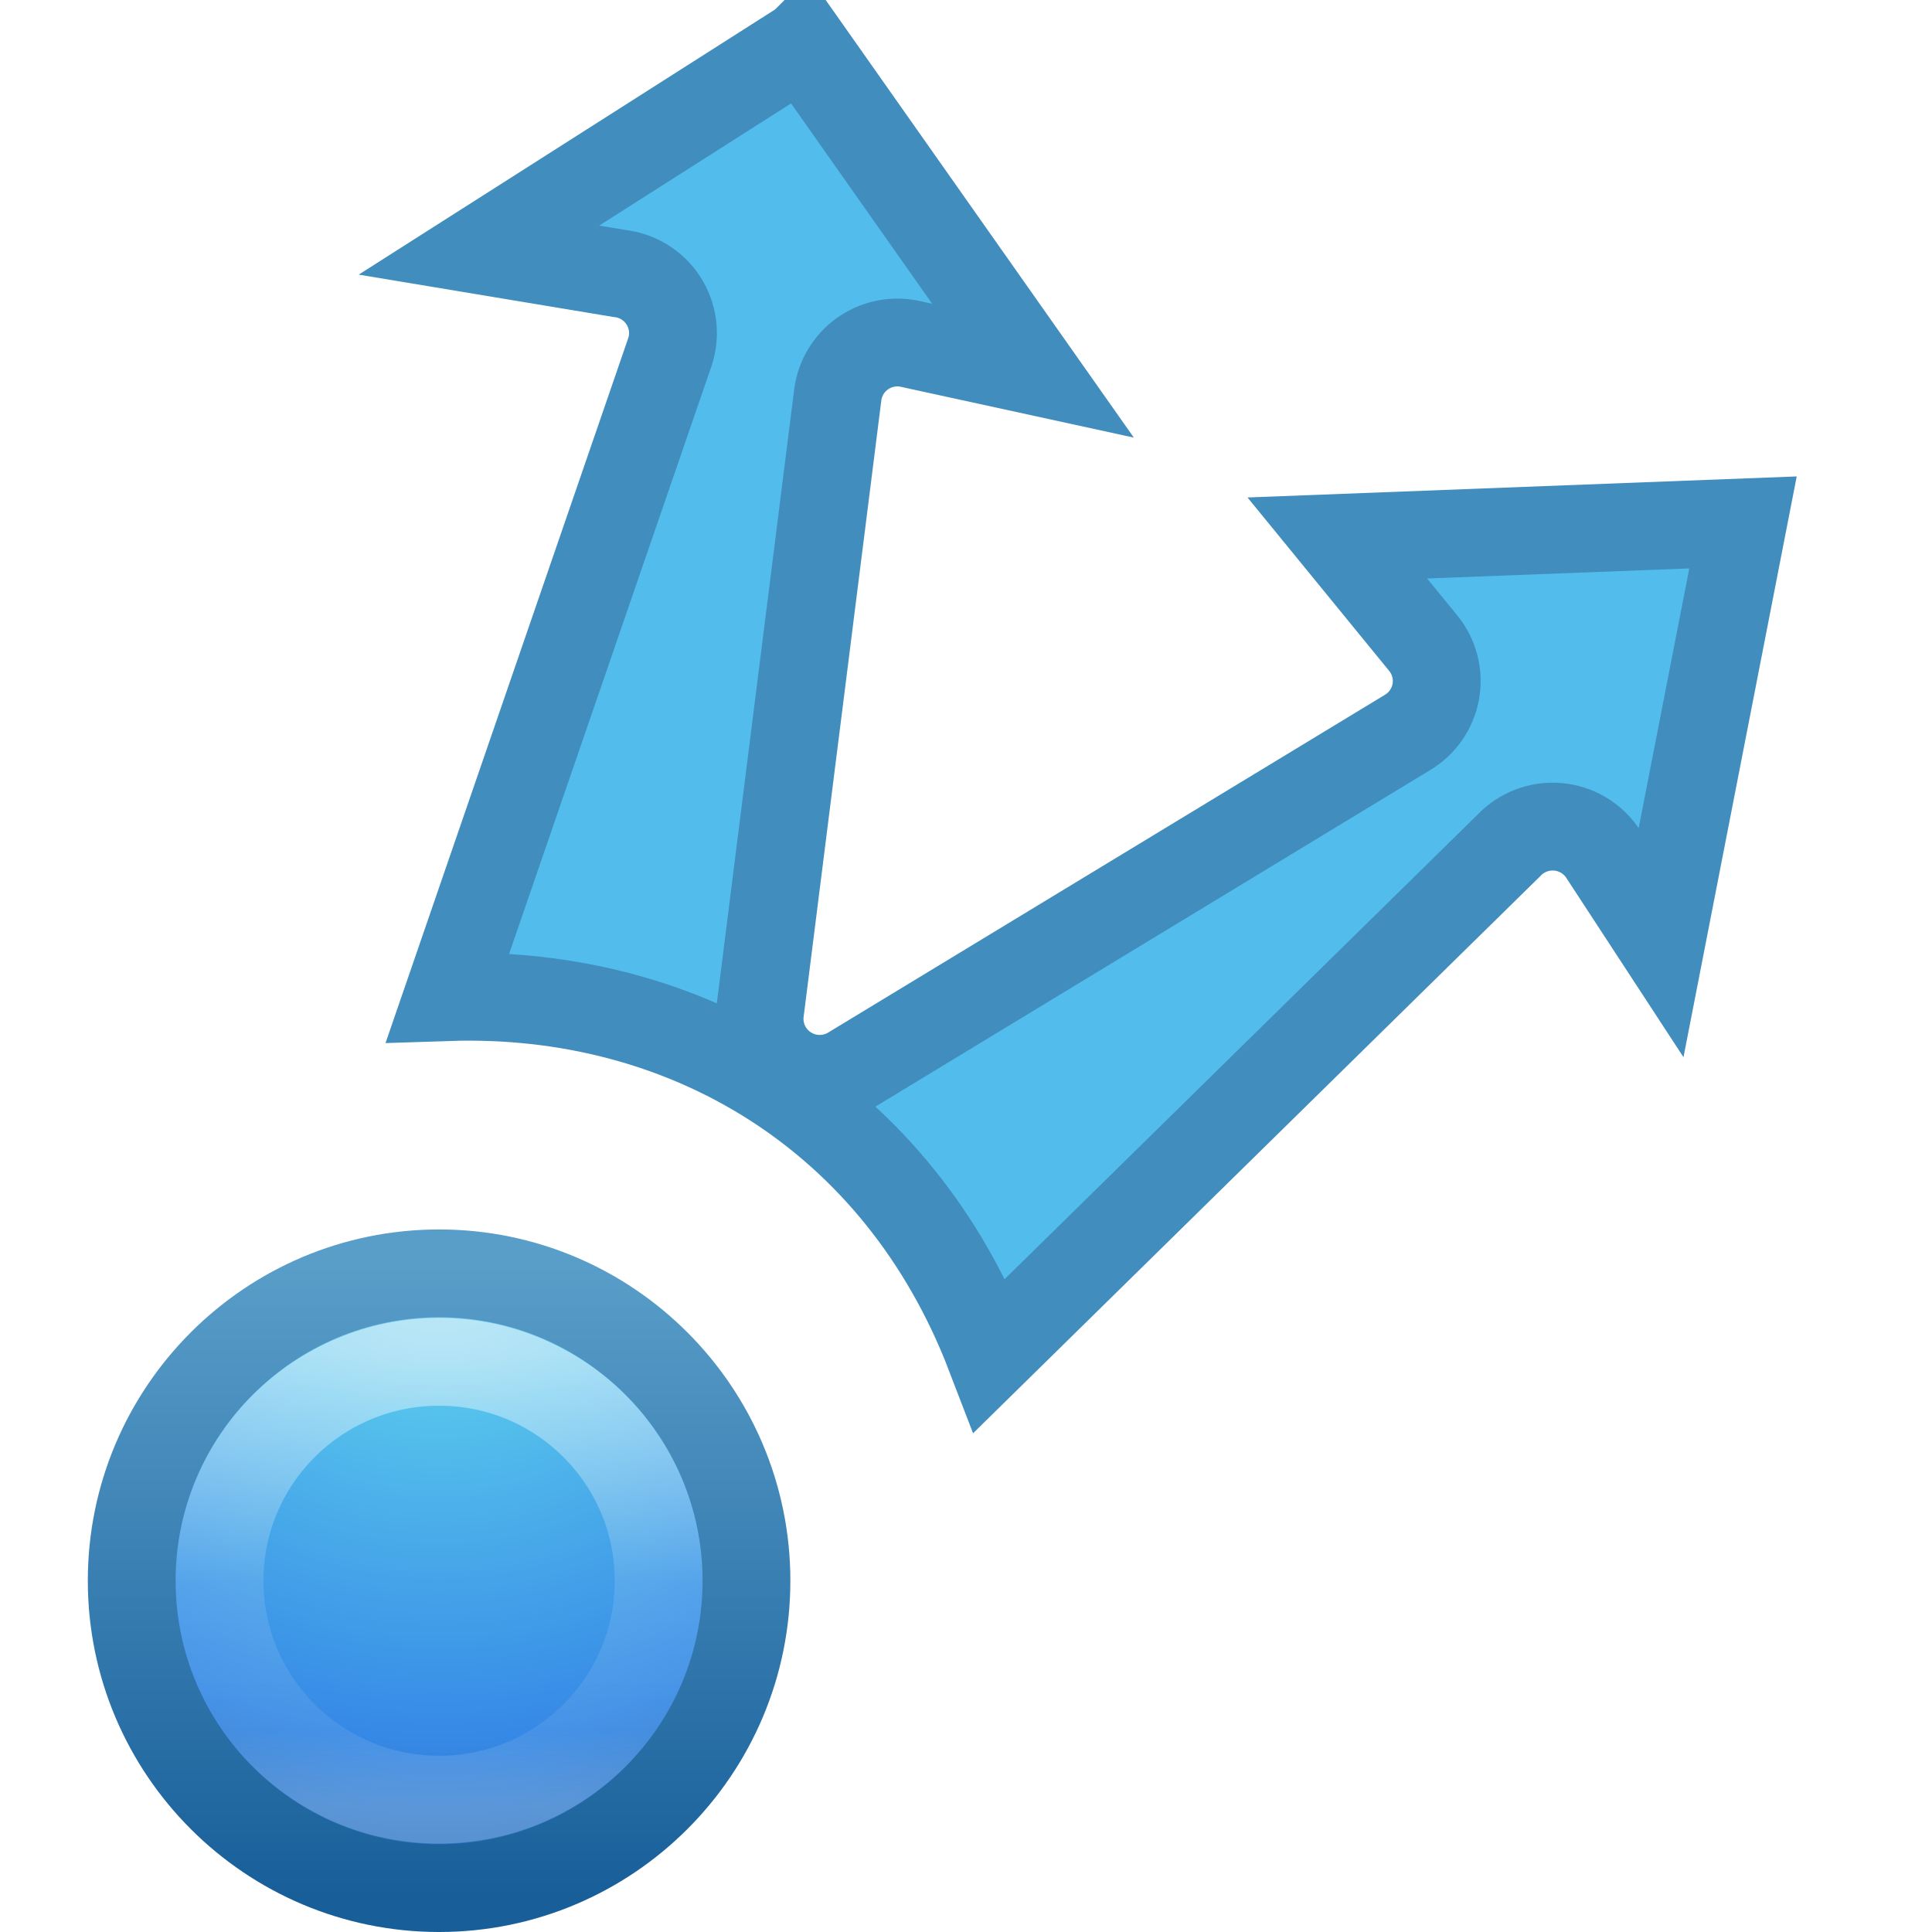
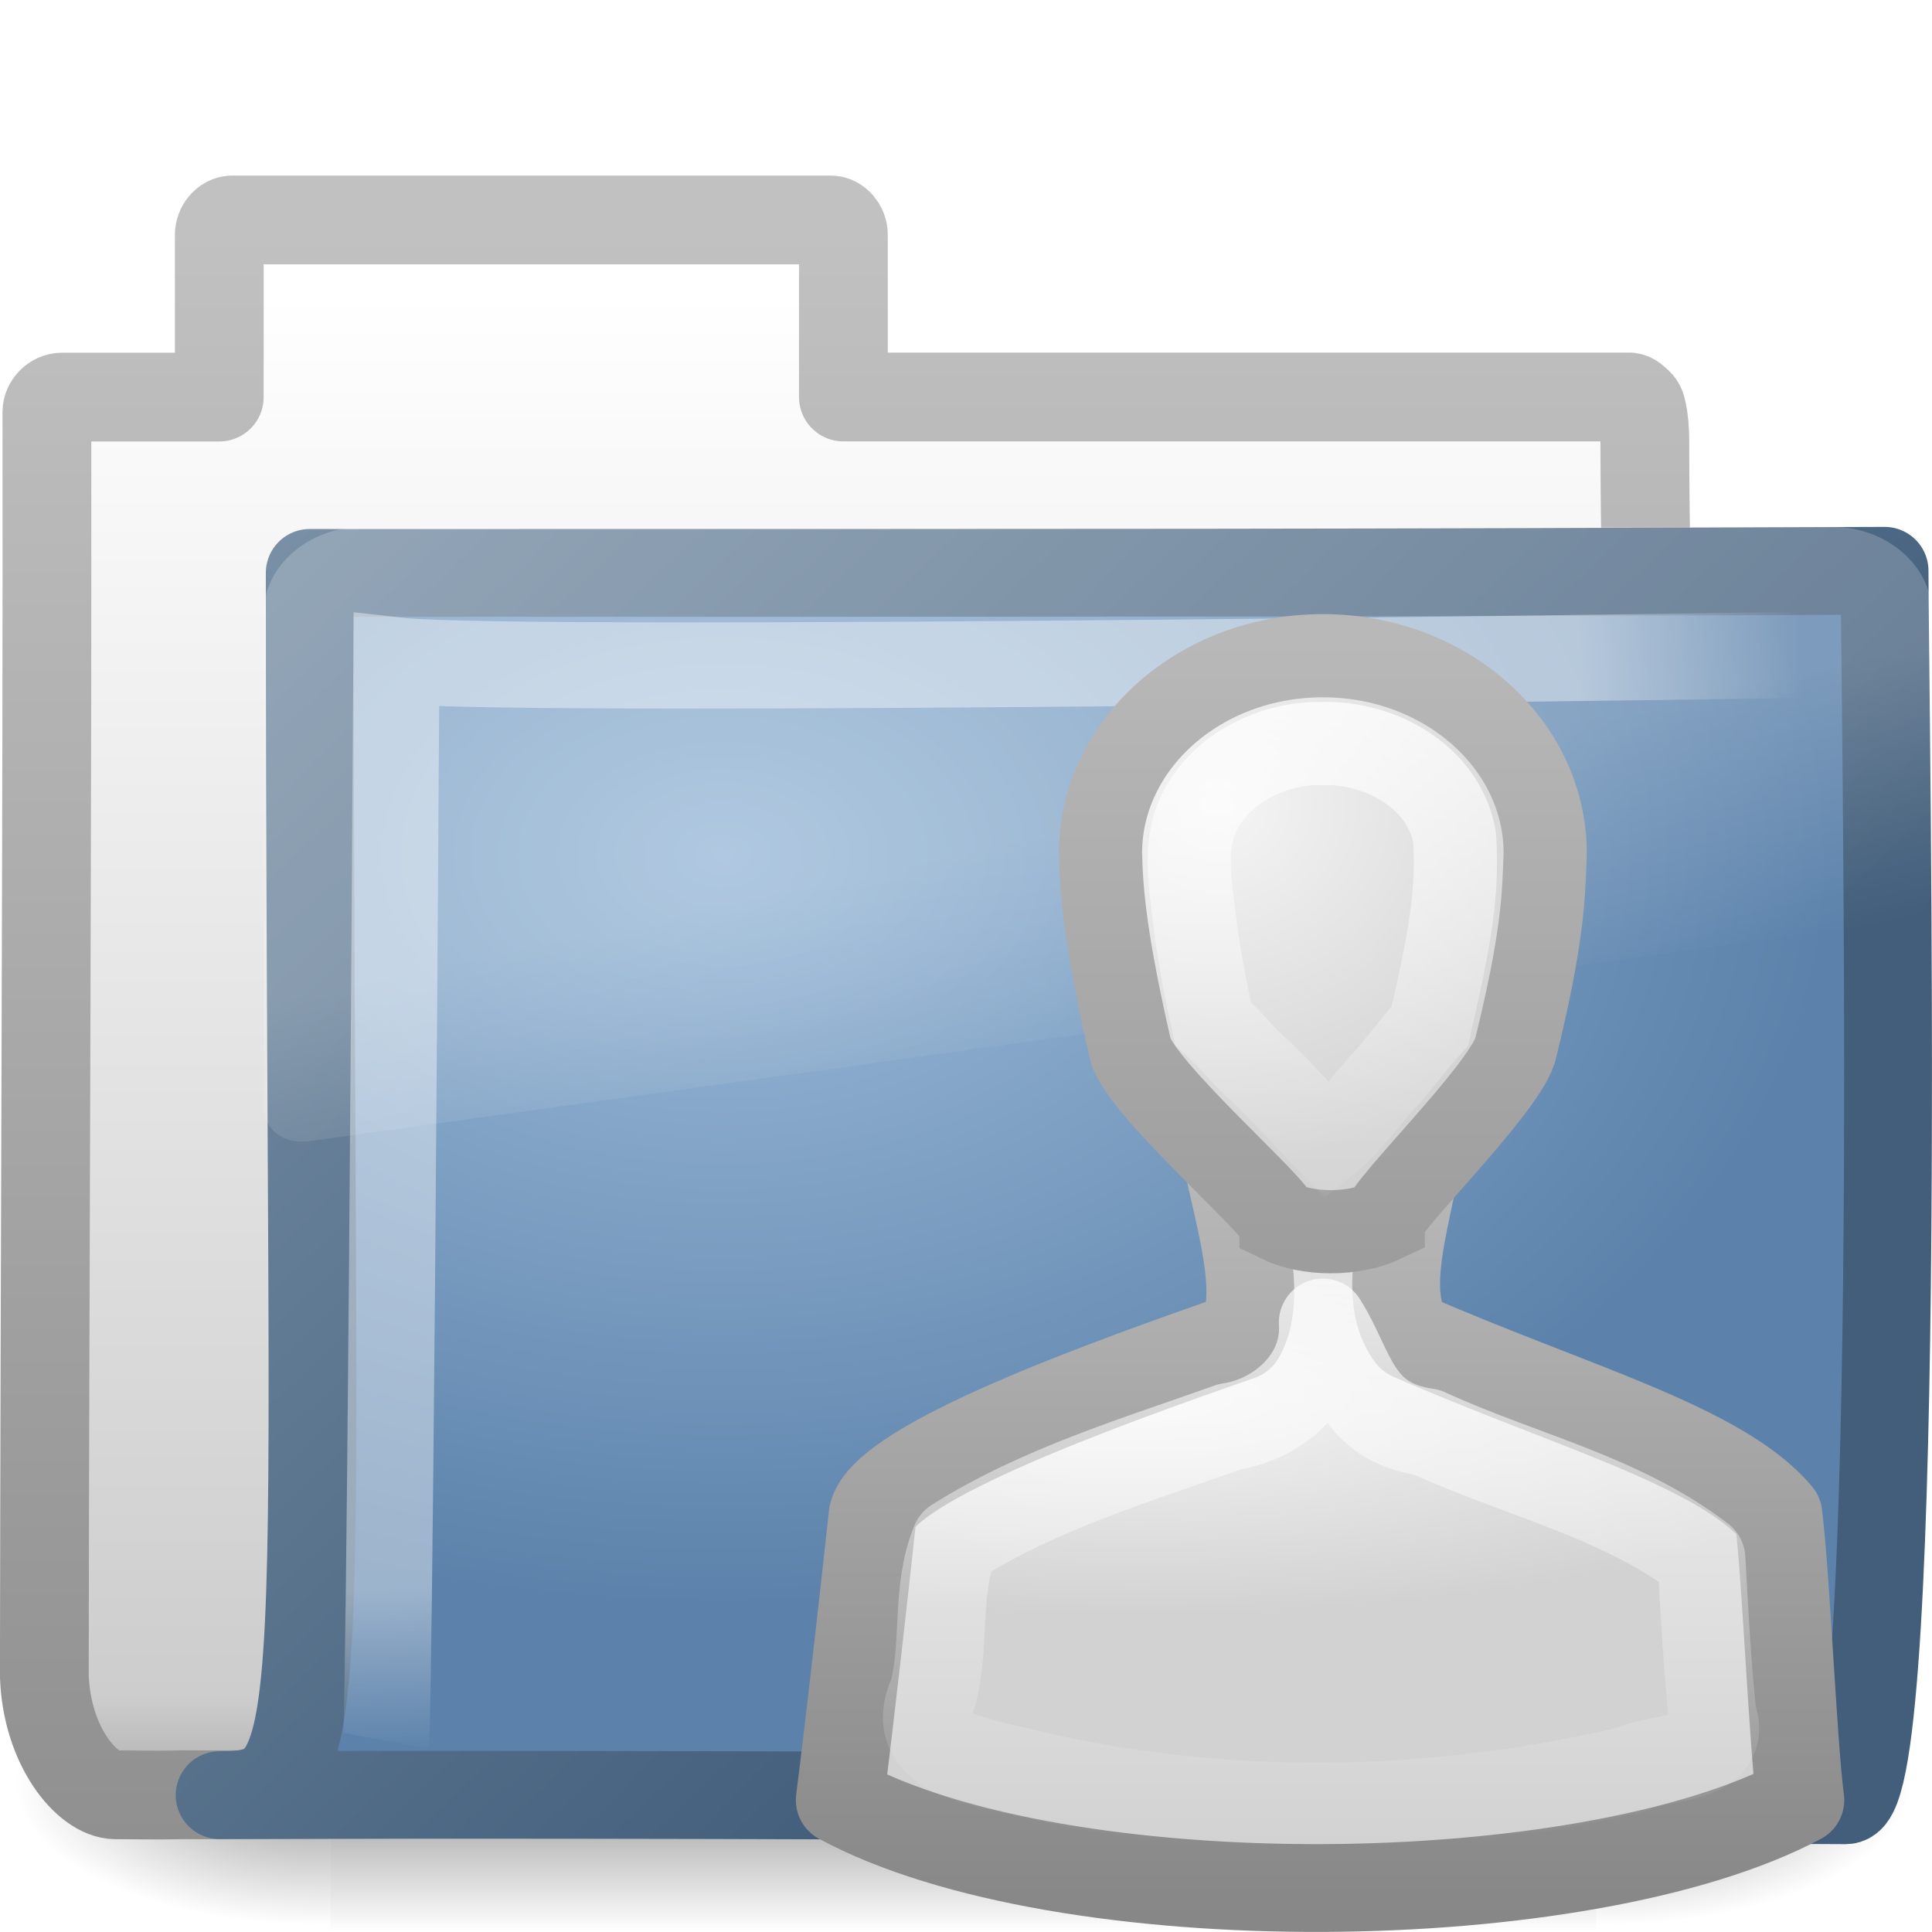
- <svg xmlns="http://www.w3.org/2000/svg" xmlns:xlink="http://www.w3.org/1999/xlink" version="1.1" width="22" height="22" id="svg13752">
-   <defs id="defs13754">
-     <linearGradient x1="71.204" y1="6.238" x2="71.204" y2="44.341" id="linearGradient6224-7" xlink:href="#linearGradient4011-8-0" gradientUnits="userSpaceOnUse" gradientTransform="matrix(0.1351352,0,0,0.1347746,-4.69371,8.582487)" />
-     <linearGradient id="linearGradient4011-8-0">
-       <stop id="stop4013-1-1" style="stop-color:#ffffff;stop-opacity:1" offset="0" />
-       <stop id="stop4015-5-4" style="stop-color:#ffffff;stop-opacity:0.235" offset="0.508" />
-       <stop id="stop4017-3-2" style="stop-color:#ffffff;stop-opacity:0.157" offset="0.835" />
-       <stop id="stop4019-2-2" style="stop-color:#ffffff;stop-opacity:0.392" offset="1" />
+ <svg xmlns="http://www.w3.org/2000/svg" xmlns:xlink="http://www.w3.org/1999/xlink" version="1.0" width="22" height="22" id="svg2">
+   <defs id="defs4">
+     <linearGradient id="linearGradient5060">
+       <stop id="stop5062" style="stop-color:#000000;stop-opacity:1" offset="0" />
+       <stop id="stop5064" style="stop-color:#000000;stop-opacity:0" offset="1" />
    </linearGradient>
-     <radialGradient cx="5.78" cy="8.45" r="20" fx="5.78" fy="8.45" id="radialGradient6227-3" xlink:href="#linearGradient2867-449-88-871-390-598-476-591-434-148-57-177-3-8-4-3" gradientUnits="userSpaceOnUse" gradientTransform="matrix(0,0.4194987,-0.44378,0,8.74986,5.459814)" />
-     <linearGradient id="linearGradient2867-449-88-871-390-598-476-591-434-148-57-177-3-8-4-3">
-       <stop id="stop3750-8-9-3-9" style="stop-color:#90dbec;stop-opacity:1" offset="0" />
-       <stop id="stop3752-3-2-7-2" style="stop-color:#55c1ec;stop-opacity:1" offset="0.262" />
-       <stop id="stop3754-7-2-0-5" style="stop-color:#3689e6;stop-opacity:1" offset="0.705" />
-       <stop id="stop3756-9-3-1-0" style="stop-color:#2b63a0;stop-opacity:1" offset="1" />
+     <linearGradient id="linearGradient5048">
+       <stop id="stop5050" style="stop-color:#000000;stop-opacity:0" offset="0" />
+       <stop id="stop5056" style="stop-color:#000000;stop-opacity:1" offset="0.5" />
+       <stop id="stop5052" style="stop-color:#000000;stop-opacity:0" offset="1" />
    </linearGradient>
-     <linearGradient x1="24" y1="44" x2="24" y2="3.899" id="linearGradient6229-3" xlink:href="#linearGradient3707-319-631-407-324-3-8-8-3" gradientUnits="userSpaceOnUse" gradientTransform="matrix(0.179504,0,0,0.1795038,0.6919,7.691907)" />
-     <linearGradient id="linearGradient3707-319-631-407-324-3-8-8-3">
-       <stop id="stop3760-7-3-5-1" style="stop-color:#185f9a;stop-opacity:1" offset="0" />
-       <stop id="stop3762-8-4-7-4" style="stop-color:#599ec9;stop-opacity:1" offset="1" />
+     <linearGradient id="linearGradient5157">
+       <stop id="stop5159" style="stop-color:#c1c1c1;stop-opacity:1" offset="0" />
+       <stop id="stop5161" style="stop-color:#909090;stop-opacity:1" offset="1" />
+     </linearGradient>
+     <linearGradient id="linearGradient11111">
+       <stop id="stop11113" style="stop-color:#ffffff;stop-opacity:1" offset="0" />
+       <stop id="stop11115" style="stop-color:#cdcdcd;stop-opacity:1" offset="0.91" />
+       <stop id="stop11117" style="stop-color:#a1a1a1;stop-opacity:1" offset="1" />
+     </linearGradient>
+     <linearGradient id="linearGradient3390">
+       <stop id="stop3392" style="stop-color:#425e7b;stop-opacity:1" offset="0" />
+       <stop id="stop3394" style="stop-color:#7a91a7;stop-opacity:1" offset="1" />
+     </linearGradient>
+     <linearGradient id="linearGradient7012-661-145-733-759-865-745">
+       <stop id="stop2699" style="stop-color:#9cbbd9;stop-opacity:1" offset="0" />
+       <stop id="stop2701" style="stop-color:#5c82ab;stop-opacity:1" offset="1" />
+     </linearGradient>
+     <linearGradient id="linearGradient3752">
+       <stop id="stop3754" style="stop-color:#ffffff;stop-opacity:1" offset="0" />
+       <stop id="stop3760" style="stop-color:#ffffff;stop-opacity:1" offset="0.848" />
+       <stop id="stop3756" style="stop-color:#ffffff;stop-opacity:0" offset="1" />
+     </linearGradient>
+     <linearGradient id="linearGradient8265-821-176-38-919-66-249">
+       <stop id="stop2687" style="stop-color:#ffffff;stop-opacity:1" offset="0" />
+       <stop id="stop2689" style="stop-color:#ffffff;stop-opacity:0" offset="1" />
+     </linearGradient>
+     <linearGradient x1="302.857" y1="366.648" x2="302.857" y2="609.505" id="linearGradient3510" xlink:href="#linearGradient5048" gradientUnits="userSpaceOnUse" gradientTransform="matrix(2.774389,0,0,1.969706,-1892.179,-872.8854)" />
+     <radialGradient cx="605.714" cy="486.648" r="117.143" fx="605.714" fy="486.648" id="radialGradient3512" xlink:href="#linearGradient5060" gradientUnits="userSpaceOnUse" gradientTransform="matrix(2.774389,0,0,1.969706,-1891.633,-872.8854)" />
+     <radialGradient cx="605.714" cy="486.648" r="117.143" fx="605.714" fy="486.648" id="radialGradient3514" xlink:href="#linearGradient5060" gradientUnits="userSpaceOnUse" gradientTransform="matrix(-2.774389,0,0,1.969706,112.7623,-872.8854)" />
+     <linearGradient x1="-28.531" y1="17.956" x2="-28.531" y2="37.503" id="linearGradient3516" xlink:href="#linearGradient11111" gradientUnits="userSpaceOnUse" gradientTransform="matrix(0.9101563,0,0,0.8985549,11.88585,-34.99423)" />
+     <linearGradient x1="9.876" y1="2.601" x2="9.876" y2="23.062" id="linearGradient3518" xlink:href="#linearGradient5157" gradientUnits="userSpaceOnUse" gradientTransform="matrix(0.9101563,0,0,0.8985549,-19.40351,-21.964)" />
+     <radialGradient cx="8.233" cy="8.478" r="9.999" fx="8.233" fy="8.478" id="radialGradient3520" xlink:href="#linearGradient7012-661-145-733-759-865-745" gradientUnits="userSpaceOnUse" gradientTransform="matrix(1.263722,1.6454755e-8,-1.1140231e-8,0.8555673,-21.65322,-19.7131)" />
+     <linearGradient x1="15.669" y1="16.979" x2="3.077" y2="4.252" id="linearGradient3522" xlink:href="#linearGradient3390" gradientUnits="userSpaceOnUse" gradientTransform="matrix(0.9052018,0,0,0.8680849,-19.71225,-19.88397)" />
+     <radialGradient cx="4.02" cy="5.593" r="10.273" fx="4.02" fy="5.593" id="radialGradient3524" xlink:href="#linearGradient3752" gradientUnits="userSpaceOnUse" gradientTransform="matrix(-0.01529236,1.216956,-1.635174,-0.01889719,-6.522941,-19.50094)" />
+     <linearGradient x1="18.031" y1="16.408" x2="20.055" y2="24.628" id="linearGradient3526" xlink:href="#linearGradient8265-821-176-38-919-66-249" gradientUnits="userSpaceOnUse" />
+     <linearGradient x1="29.956" y1="21.866" x2="29.956" y2="43.144" id="linearGradient2866" xlink:href="#linearGradient3341-1" gradientUnits="userSpaceOnUse" gradientTransform="matrix(0.4280899,0,0,0.4229659,-2.823809,-3.248602)" />
+     <linearGradient x1="30" y1="0.918" x2="30" y2="25.793" id="linearGradient2864-1" xlink:href="#linearGradient3341-1" gradientUnits="userSpaceOnUse" gradientTransform="matrix(0.3368574,0,0,0.3216128,-0.1057209,-0.2952997)" />
+     <linearGradient x1="30" y1="5" x2="30" y2="44.679" id="linearGradient2862" xlink:href="#linearGradient3785-3" gradientUnits="userSpaceOnUse" gradientTransform="matrix(0.3368574,0,0,0.3216128,-0.1057209,-0.2952997)" />
+     <radialGradient cx="26.376" cy="12.313" r="8" fx="26.376" fy="12.313" id="radialGradient2860" xlink:href="#linearGradient6954-0" gradientUnits="userSpaceOnUse" gradientTransform="matrix(0.5525016,-0.0426402,0.04315608,0.5097191,-6.302668,-1.976507)" />
+     <linearGradient x1="30" y1="25.085" x2="30" y2="45" id="linearGradient2858-2" xlink:href="#linearGradient3785-3" gradientUnits="userSpaceOnUse" gradientTransform="matrix(0.4280899,0,0,0.4229659,-2.823809,-3.248602)" />
+     <radialGradient cx="25" cy="28.66" r="16" fx="25" fy="28.66" id="radialGradient2856" xlink:href="#linearGradient6954-0" gradientUnits="userSpaceOnUse" gradientTransform="matrix(0.561868,0,0,0.1578792,-6.16826,5.338521)" />
+     <linearGradient id="linearGradient3341-1">
+       <stop id="stop3343-9" style="stop-color:#ffffff;stop-opacity:1" offset="0" />
+       <stop id="stop3345-6" style="stop-color:#ffffff;stop-opacity:0" offset="1" />
+     </linearGradient>
+     <linearGradient id="linearGradient6954-0">
+       <stop id="stop6960-2" style="stop-color:#f5f5f5;stop-opacity:1" offset="0" />
+       <stop id="stop6962-0" style="stop-color:#d2d2d2;stop-opacity:1" offset="1" />
+     </linearGradient>
+     <linearGradient id="linearGradient3785-3">
+       <stop id="stop3787-4" style="stop-color:#b8b8b8;stop-opacity:1" offset="0" />
+       <stop id="stop3789-9" style="stop-color:#878787;stop-opacity:1" offset="1" />
    </linearGradient>
  </defs>
-   <g transform="translate(0,6)" id="layer1">
-     <path d="m 9.141,-5.5 -3.687,2.348 1.599,0.266 a 0.685,0.683 0 0 1 0.578,0.886 l -2.532,7.354 c 2.718,-0.09 5.133,1.361 6.175,4.076 l 5.909,-5.804 a 0.685,0.683 0 0 1 1.066,0.089 l 0.666,1.019 0.933,-4.785 -4.62,0.177 0.977,1.196 a 0.685,0.683 0 0 1 -0.178,1.019 l -6.353,3.854 A 0.685,0.683 0 0 1 8.653,5.532 L 9.541,-1.513 a 0.685,0.683 0 0 1 0.8,-0.576 l 1.422,0.31 -2.621,-3.722 z" id="path6403-5" style="color:#000000;fill:#52bcec;fill-opacity:1;fill-rule:nonzero;stroke:#408dbe;stroke-width:1;stroke-linecap:round;stroke-linejoin:miter;stroke-miterlimit:4;stroke-opacity:1;stroke-dasharray:none;stroke-dashoffset:0;marker:none;visibility:visible;display:inline;overflow:visible;enable-background:accumulate" />
-     <path d="m 5,8.5 c -1.931,0 -3.5,1.569 -3.5,3.5 0,1.931 1.569,3.5 3.5,3.5 1.931,0 3.5,-1.569 3.5,-3.5 0,-1.931 -1.569,-3.5 -3.5,-3.5 z" id="path2555-7-6-4" style="color:#000000;fill:url(#radialGradient6227-3);fill-opacity:1;fill-rule:nonzero;stroke:url(#linearGradient6229-3);stroke-width:1;stroke-linecap:round;stroke-linejoin:miter;stroke-miterlimit:4;stroke-opacity:1;stroke-dasharray:none;stroke-dashoffset:0;marker:none;visibility:visible;display:inline;overflow:visible;enable-background:accumulate" />
-     <path d="m 7.5,12 c 0,1.377 -1.119,2.493 -2.5,2.493 -1.381,0 -2.5,-1.116 -2.5,-2.493 0,-1.377 1.119,-2.493 2.5,-2.493 1.381,0 2.5,1.116 2.5,2.493 l 0,0 z" id="path8655-6-0-0" style="opacity:0.5;color:#000000;fill:none;stroke:url(#linearGradient6224-7);stroke-width:1;stroke-linecap:round;stroke-linejoin:round;stroke-miterlimit:4;stroke-opacity:1;stroke-dasharray:none;stroke-dashoffset:0;marker:none;visibility:visible;display:inline;overflow:visible;enable-background:accumulate" />
+   <g id="layer1">
+     <g transform="translate(19.48193,22.19273)" id="g3499">
+       <g transform="matrix(0.4968783,0,0,0.4693778,-20.31552,-22.51333)" id="g3430" style="stroke-width:1.883;stroke-miterlimit:4;stroke-dasharray:none">
+         <g transform="matrix(0.02165152,0,0,0.01485743,43.0076,42.68539)" id="g3432" style="stroke-width:104.962;stroke-miterlimit:4;stroke-dasharray:none;display:inline">
+           <rect width="1339.633" height="478.357" x="-1559.252" y="-150.697" id="rect3434" style="opacity:0.402;fill:url(#linearGradient3510);fill-opacity:1;fill-rule:nonzero;stroke:none;stroke-width:104.962;marker:none;visibility:visible;display:inline;overflow:visible" />
+           <path d="m -219.619,-150.68 c 0,0 0,478.331 0,478.331 142.874,0.9 345.4,-107.17 345.4,-239.196 0,-132.027 -159.437,-239.135 -345.4,-239.135 z" id="path3436" style="opacity:0.402;fill:url(#radialGradient3512);fill-opacity:1;fill-rule:nonzero;stroke:none;stroke-width:104.962;marker:none;visibility:visible;display:inline;overflow:visible" />
+           <path d="m -1559.252,-150.68 c 0,0 0,478.331 0,478.331 -142.874,0.9 -345.4,-107.17 -345.4,-239.196 0,-132.027 159.437,-239.135 345.4,-239.135 z" id="path3438" style="opacity:0.402;fill:url(#radialGradient3514);fill-opacity:1;fill-rule:nonzero;stroke:none;stroke-width:104.962;marker:none;visibility:visible;display:inline;overflow:visible" />
+         </g>
+       </g>
+       <path d="m -16.84,-19.687 c -0.078,0 -0.145,0.083 -0.145,0.169 l 0,1.847 -1.789,0 c -0.097,0 -0.174,0.085 -0.174,0.169 0.006,4.797 -0.024,9.595 -0.029,14.392 0.026,0.804 0.489,1.352 0.81,1.355 0.922,0.008 0.491,-0.004 0.954,0 5.889,-0.014 12.359,-0.07 18.248,-0.085 0.049,0.006 -1.344,-0.097 -1.33,-1.299 1e-6,-4.199 -0.457,-9.826 -0.457,-14.025 0,-0.168 -0.014,-0.261 -0.029,-0.339 -0.011,-0.06 -0.026,-0.089 -0.058,-0.113 -0.025,-0.022 -0.05,-0.051 -0.087,-0.056 l -8.952,0 0,-1.847 c 0,-0.086 -0.067,-0.169 -0.145,-0.169 l -6.819,0 z" id="path3440" style="fill:url(#linearGradient3516);fill-opacity:1;stroke:url(#linearGradient3518);stroke-width:1.011;stroke-linecap:round;stroke-linejoin:round;stroke-miterlimit:4;stroke-opacity:1;stroke-dasharray:none;display:inline" />
+       <path d="m -15.955,-15.669 c 9.62,0 11.596,4.02e-4 17.933,-0.024 0,1.371 0.235,14 -0.441,14 -0.65,0 -12.181,-0.082 -18.518,-0.058 1.339,0 1.026,-0.544 1.026,-13.918 z" id="path3442" style="fill:url(#radialGradient3520);fill-opacity:1;stroke:url(#linearGradient3522);stroke-width:1;stroke-linecap:round;stroke-linejoin:round;stroke-miterlimit:4;stroke-opacity:1;stroke-dasharray:none;display:inline" />
+       <path d="m 1.474,-14.742 c 0,0 -15.018,0.232 -16.442,0.07 -0.075,12.071 -0.117,12.301 -0.117,12.301" id="path3444" style="opacity:0.4;fill:none;stroke:url(#radialGradient3524);stroke-width:0.981;stroke-linecap:butt;stroke-linejoin:miter;stroke-miterlimit:4;stroke-opacity:1;stroke-dasharray:none;display:inline" />
+       <path d="m 3.219,5.344 c -1.539,0 -2.812,1.274 -2.812,2.812 l 0,16 c 0.006,0.286 0.148,0.613 0.375,0.812 0.227,0.2 0.516,0.284 0.844,0.25 a 0.612,0.612 0 0 0 0.031,0 l 45,-7.125 c 0.522,-0.082 0.93,-0.534 0.938,-1.062 l 0,-8.875 c 0,-1.539 -1.274,-2.812 -2.812,-2.812 l -41.562,0 z" transform="matrix(0.402649,0,0,0.3520695,-16.64546,-18.07411)" id="path3446" style="opacity:0.2;fill:url(#linearGradient3526);fill-opacity:1;fill-rule:evenodd;stroke:none" />
+     </g>
+     <g transform="translate(5.0625,5.997836)" id="g3743">
+       <path d="M 8.844,6.5 C 8.763,7.18 9.434,8.6 9.062,9.219 7.618,9.724 5.014,10.645 4.875,11.25 4.773,12.19 4.619,13.561 4.5,14.5 c 2.533,1.368 8.492,1.302 10.938,0 -0.086,-0.666 -0.164,-2.584 -0.25,-3.25 C 14.534,10.469 12.813,10.013 11,9.219 10.526,8.603 11.243,7.226 11.094,6.531 10.807,6.482 9.134,6.508 8.844,6.5 z" id="path2880" style="fill:url(#radialGradient2856);fill-opacity:1;stroke:url(#linearGradient2858-2);stroke-width:1;stroke-linejoin:round;stroke-miterlimit:4;stroke-opacity:1;stroke-dasharray:none" />
+       <path d="m 10,1.469 c -1.395,0 -2.531,1.007 -2.531,2.25 0.011,0.46 0.059,1.005 0.344,2.25 0.168,0.482 1.674,1.777 1.688,1.938 0.327,0.161 0.851,0.161 1.188,0 0,-0.161 1.332,-1.455 1.5,-1.938 0.32,-1.293 0.327,-1.768 0.344,-2.25 0,-1.243 -1.136,-2.25 -2.531,-2.25 z" id="path2870" style="fill:url(#radialGradient2860);fill-opacity:1;stroke:url(#linearGradient2862);stroke-width:0.947;stroke-miterlimit:4;stroke-opacity:1;stroke-dasharray:none" />
+       <path d="M 10,2.469 C 9.388,2.454 8.733,2.799 8.531,3.406 c -0.114,0.41 -0.01,0.837 0.031,1.25 0.052,0.338 0.113,0.666 0.188,1 0.194,0.171 0.361,0.397 0.562,0.562 C 9.576,6.475 9.803,6.74 10.062,7 10.331,6.783 10.511,6.497 10.75,6.25 10.903,6.07 11.06,5.862 11.219,5.688 11.376,4.977 11.558,4.265 11.5,3.531 11.375,2.844 10.653,2.452 10,2.469 z" id="path2866" style="fill:none;stroke:url(#linearGradient2864-1);stroke-width:0.947;stroke-miterlimit:4;stroke-opacity:1;stroke-dasharray:none" />
+       <path d="m 10,9.062 c 0.041,0.618 -0.484,1.101 -1.062,1.188 -1.062,0.378 -2.165,0.707 -3.125,1.312 -0.225,0.541 -0.104,1.161 -0.25,1.719 -0.331,0.709 0.569,0.776 1.031,0.906 2.256,0.541 4.652,0.499 6.906,-0.031 0.336,-0.169 1.138,-0.085 0.938,-0.625 C 14.375,12.944 14.346,12.34 14.312,11.75 13.392,11.042 12.226,10.793 11.188,10.312 10.365,10.196 10.335,9.593 10,9.062 z" id="path2876" style="fill:none;stroke:url(#linearGradient2866);stroke-width:1;stroke-linejoin:round;stroke-miterlimit:4;stroke-opacity:1;stroke-dasharray:none" />
+     </g>
  </g>
</svg>
